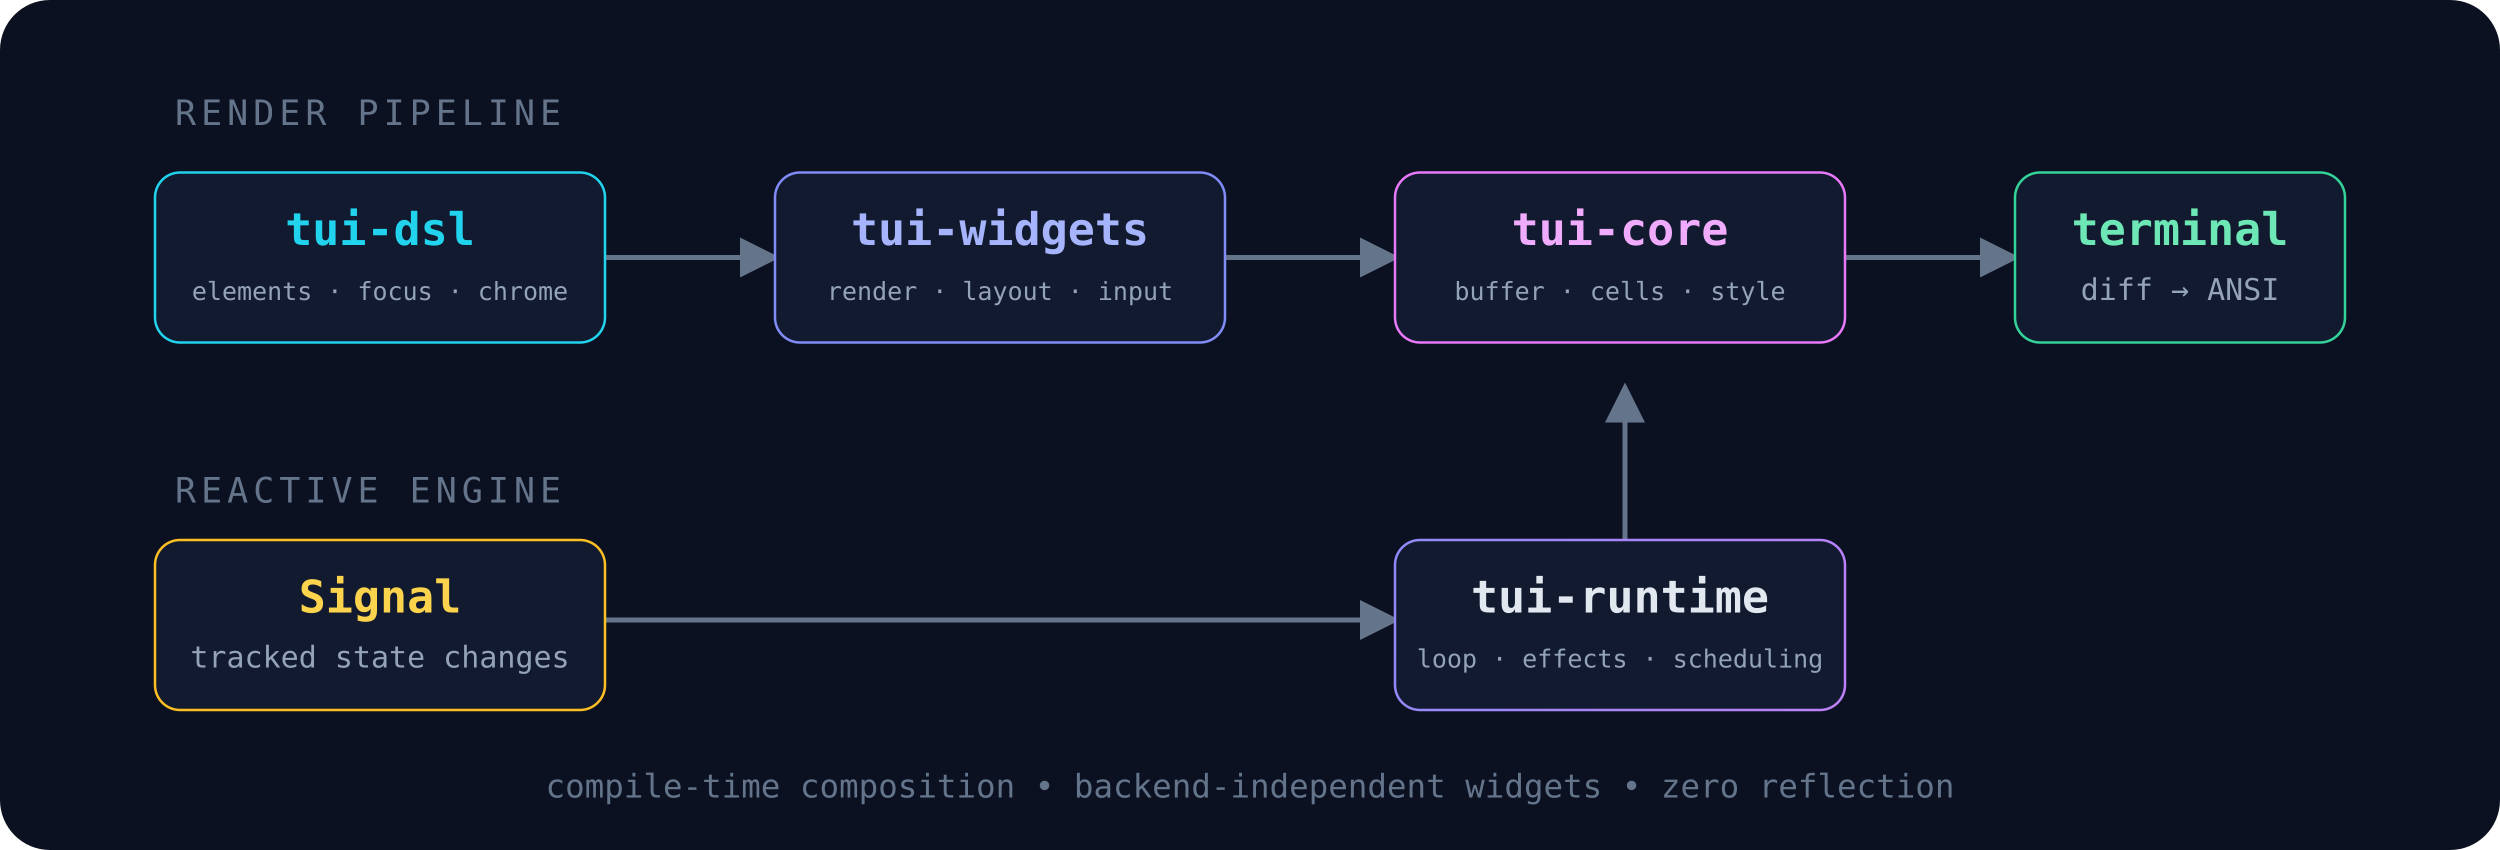
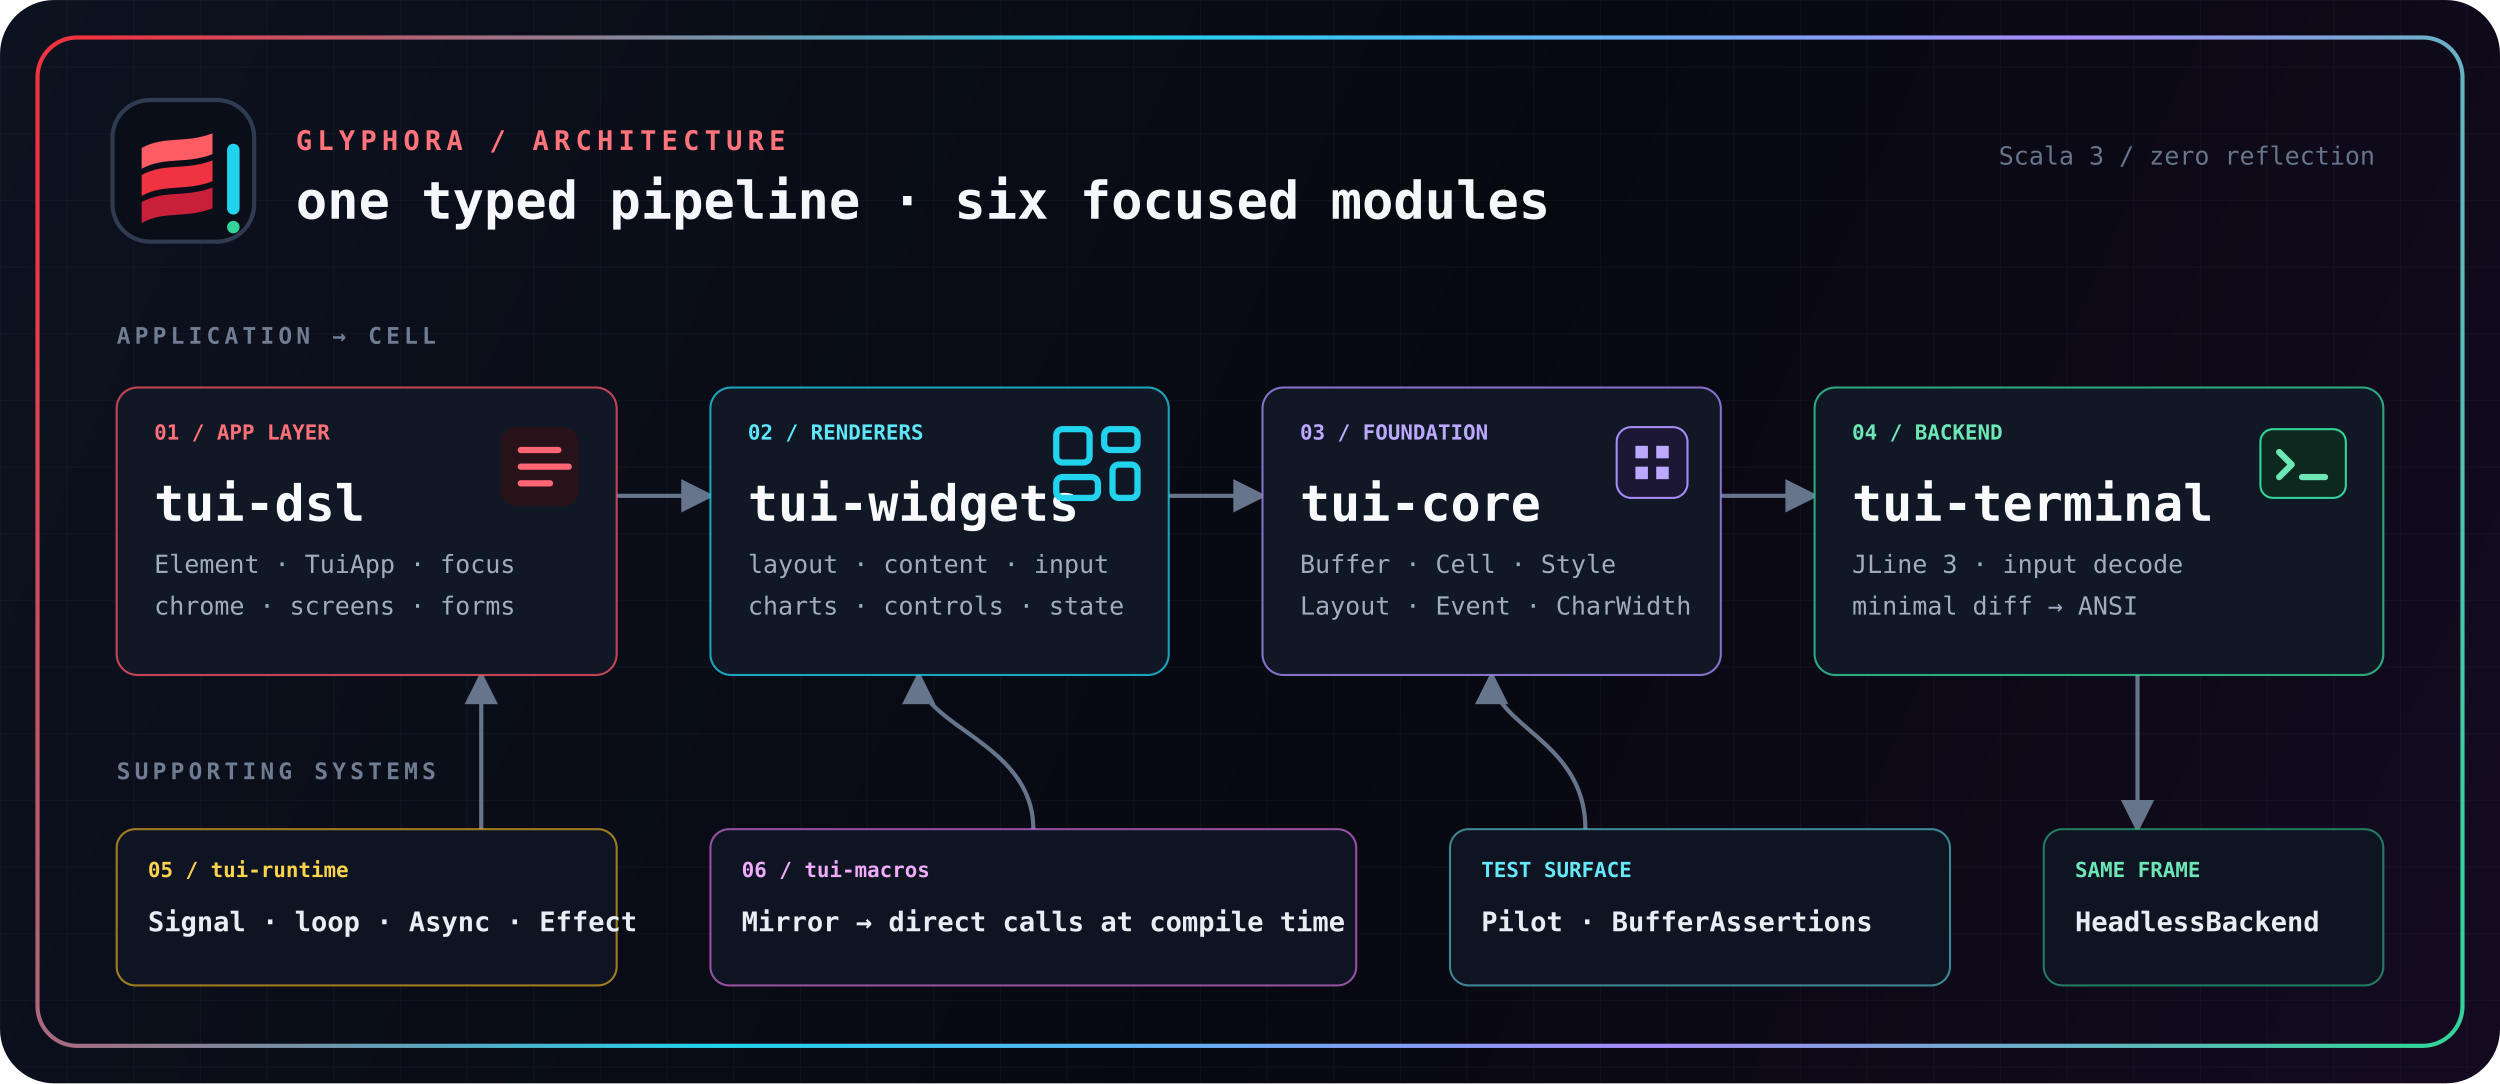
- <svg xmlns="http://www.w3.org/2000/svg" width="1000" height="340" viewBox="0 0 1000 340" role="img" aria-labelledby="title desc">
+ <svg xmlns="http://www.w3.org/2000/svg" width="1200" height="520" viewBox="0 0 1200 520" role="img" aria-labelledby="title desc">
  <defs>
-     <linearGradient id="g" x1="70" y1="40" x2="930" y2="300" gradientUnits="userSpaceOnUse">
-       <stop stop-color="#22D3EE" />
-       <stop offset=".5" stop-color="#818CF8" />
-       <stop offset="1" stop-color="#E879F9" />
+     <linearGradient id="canvas" x1="0" y1="0" x2="1200" y2="520" gradientUnits="userSpaceOnUse">
+       <stop stop-color="#0D1220" />
+       <stop offset=".56" stop-color="#070910" />
+       <stop offset="1" stop-color="#140A20" />
    </linearGradient>
+     <linearGradient id="edge" x1="42" y1="30" x2="1160" y2="490" gradientUnits="userSpaceOnUse">
+       <stop stop-color="#EF3340" />
+       <stop offset=".38" stop-color="#22D3EE" />
+       <stop offset=".72" stop-color="#A78BFA" />
+       <stop offset="1" stop-color="#34D399" />
+     </linearGradient>
+     <pattern id="grid" width="32" height="32" patternUnits="userSpaceOnUse">
+       <path d="M32 0H0V32" fill="none" stroke="#94A3B8" stroke-opacity=".045" />
+     </pattern>
    <marker id="arrow" markerWidth="8" markerHeight="8" refX="7" refY="4" orient="auto">
-       <path d="M0 0L8 4L0 8Z" fill="#64748B" />
+       <path d="M0 0L8 4L0 8Z" fill="#66758C" />
    </marker>
  </defs>
-   <rect width="1000" height="340" rx="20" fill="#0B1120" />
-   <g fill="none" stroke="#64748B" stroke-width="2" marker-end="url(#arrow)">
-     <path d="M242 103H310" />
-     <path d="M490 103H558" />
-     <path d="M738 103H806" />
-     <path d="M650 248V155" />
-     <path d="M242 248H558" />
+   <rect width="1200" height="520" rx="26" fill="url(#canvas)" />
+   <rect width="1200" height="520" rx="26" fill="url(#grid)" />
+   <rect x="18" y="18" width="1164" height="484" rx="19" fill="none" stroke="url(#edge)" stroke-width="2" />
+   <g aria-label="glyphora mark" transform="translate(54 48)">
+     <rect width="68" height="68" rx="18" fill="#0A0E19" stroke="#303B52" stroke-width="2" />
+     <path d="M14 23C25 17 35 21 48 16V26C35 31 25 27 14 33Z" fill="#FF5C64" />
+     <path d="M14 36C25 30 35 34 48 29V39C35 44 25 40 14 46Z" fill="#EF3340" />
+     <path d="M14 49C25 43 35 47 48 42V52C35 57 25 53 14 59Z" fill="#C91F3A" />
+     <rect x="55" y="21" width="6" height="34" rx="3" fill="#22D3EE" />
+     <circle cx="58" cy="61" r="3" fill="#34D399" />
  </g>
  <g font-family="ui-monospace, SFMono-Regular, Menlo, Consolas, monospace">
-     <text x="70" y="50" fill="#64748B" font-size="14" letter-spacing="2">RENDER PIPELINE</text>
-     <g>
-       <rect x="62" y="69" width="180" height="68" rx="10" fill="#111A2E" stroke="#22D3EE" />
-       <text x="152" y="98" text-anchor="middle" fill="#22D3EE" font-size="18" font-weight="700">tui-dsl</text>
-       <text x="152" y="120" text-anchor="middle" fill="#94A3B8" font-size="10">elements · focus · chrome</text>
+     <text x="142" y="72" fill="#FF737B" font-size="13" font-weight="700" letter-spacing="2.5">GLYPHORA / ARCHITECTURE</text>
+     <text x="142" y="105" fill="#F5F7FA" font-size="25" font-weight="700">one typed pipeline · six focused modules</text>
+     <text x="1140" y="79" text-anchor="end" fill="#66758C" font-size="12">Scala 3 / zero reflection</text>
+     <text x="56" y="165" fill="#6F7C91" font-size="11" font-weight="700" letter-spacing="2">APPLICATION → CELL</text>
+     <g fill="none" stroke="#66758C" stroke-width="2" marker-end="url(#arrow)">
+       <path d="M296 238H341" />
+       <path d="M561 238H606" />
+       <path d="M826 238H871" />
+       <path d="M231 398C231 358 231 343 231 324" />
+       <path d="M496 398C496 356 441 349 441 324" />
+       <path d="M761 398C761 355 716 349 716 324" />
+       <path d="M1026 324V398" />
    </g>
-     <g>
-       <rect x="310" y="69" width="180" height="68" rx="10" fill="#111A2E" stroke="#818CF8" />
-       <text x="400" y="98" text-anchor="middle" fill="#A5B4FC" font-size="18" font-weight="700">tui-widgets</text>
-       <text x="400" y="120" text-anchor="middle" fill="#94A3B8" font-size="10">render · layout · input</text>
+     <g transform="translate(56 186)">
+       <rect width="240" height="138" rx="10" fill="#101725" stroke="#EF5260" stroke-opacity=".8" />
+       <text x="18" y="25" fill="#FF7079" font-size="10" font-weight="700">01 / APP LAYER</text>
+       <text x="18" y="64" fill="#F8FAFC" font-size="24" font-weight="700">tui-dsl</text>
+       <text x="18" y="89" fill="#A1ADBE" font-size="12">Element · TuiApp · focus</text>
+       <text x="18" y="109" fill="#A1ADBE" font-size="12">chrome · screens · forms</text>
+       <rect x="184" y="19" width="38" height="38" rx="8" fill="#281219" />
+       <path d="M194 30H212M194 38H217M194 46H208" stroke="#FF6573" stroke-width="3" stroke-linecap="round" />
    </g>
-     <g>
-       <rect x="558" y="69" width="180" height="68" rx="10" fill="#111A2E" stroke="#E879F9" />
-       <text x="648" y="98" text-anchor="middle" fill="#F0ABFC" font-size="18" font-weight="700">tui-core</text>
-       <text x="648" y="120" text-anchor="middle" fill="#94A3B8" font-size="10">buffer · cells · style</text>
+     <g transform="translate(341 186)">
+       <rect width="220" height="138" rx="10" fill="#101725" stroke="#22D3EE" stroke-opacity=".75" />
+       <text x="18" y="25" fill="#5CE6F8" font-size="10" font-weight="700">02 / RENDERERS</text>
+       <text x="18" y="64" fill="#F8FAFC" font-size="24" font-weight="700">tui-widgets</text>
+       <text x="18" y="89" fill="#A1ADBE" font-size="12">layout · content · input</text>
+       <text x="18" y="109" fill="#A1ADBE" font-size="12">charts · controls · state</text>
+       <g transform="translate(166 20)" fill="none" stroke="#22D3EE" stroke-width="3">
+         <rect width="16" height="16" rx="3" />
+         <rect x="23" width="16" height="10" rx="3" />
+         <rect y="23" width="20" height="10" rx="3" />
+         <rect x="27" y="17" width="12" height="16" rx="3" />
+       </g>
    </g>
-     <g>
-       <rect x="806" y="69" width="132" height="68" rx="10" fill="#111A2E" stroke="#34D399" />
-       <text x="872" y="98" text-anchor="middle" fill="#6EE7B7" font-size="18" font-weight="700">terminal</text>
-       <text x="872" y="120" text-anchor="middle" fill="#94A3B8" font-size="12">diff → ANSI</text>
+     <g transform="translate(606 186)">
+       <rect width="220" height="138" rx="10" fill="#101725" stroke="#A78BFA" stroke-opacity=".78" />
+       <text x="18" y="25" fill="#BCA9FF" font-size="10" font-weight="700">03 / FOUNDATION</text>
+       <text x="18" y="64" fill="#F8FAFC" font-size="24" font-weight="700">tui-core</text>
+       <text x="18" y="89" fill="#A1ADBE" font-size="12">Buffer · Cell · Style</text>
+       <text x="18" y="109" fill="#A1ADBE" font-size="12">Layout · Event · CharWidth</text>
+       <g transform="translate(170 19)">
+         <rect width="34" height="34" rx="7" fill="#1C1834" stroke="#A78BFA" />
+         <path d="M9 9H15V15H9ZM19 9H25V15H19ZM9 19H15V25H9ZM19 19H25V25H19Z" fill="#BCA9FF" />
+       </g>
    </g>
-     <text x="70" y="201" fill="#64748B" font-size="14" letter-spacing="2">REACTIVE ENGINE</text>
-     <g>
-       <rect x="62" y="216" width="180" height="68" rx="10" fill="#111A2E" stroke="#FBBF24" />
-       <text x="152" y="245" text-anchor="middle" fill="#FCD34D" font-size="18" font-weight="700">Signal</text>
-       <text x="152" y="267" text-anchor="middle" fill="#94A3B8" font-size="12">tracked state changes</text>
+     <g transform="translate(871 186)">
+       <rect width="273" height="138" rx="10" fill="#101725" stroke="#34D399" stroke-opacity=".78" />
+       <text x="18" y="25" fill="#6EE7B7" font-size="10" font-weight="700">04 / BACKEND</text>
+       <text x="18" y="64" fill="#F8FAFC" font-size="24" font-weight="700">tui-terminal</text>
+       <text x="18" y="89" fill="#A1ADBE" font-size="12">JLine 3 · input decode</text>
+       <text x="18" y="109" fill="#A1ADBE" font-size="12">minimal diff → ANSI</text>
+       <rect x="214" y="20" width="41" height="33" rx="6" fill="#0D281F" stroke="#34D399" />
+       <path d="M223 31L229 37L223 43M234 43H245" fill="none" stroke="#6EE7B7" stroke-width="3" stroke-linecap="round" stroke-linejoin="round" />
    </g>
-     <g>
-       <rect x="558" y="216" width="180" height="68" rx="10" fill="#111A2E" stroke="url(#g)" />
-       <text x="648" y="245" text-anchor="middle" fill="#E2E8F0" font-size="18" font-weight="700">tui-runtime</text>
-       <text x="648" y="267" text-anchor="middle" fill="#94A3B8" font-size="10">loop · effects · scheduling</text>
+     <text x="56" y="374" fill="#6F7C91" font-size="11" font-weight="700" letter-spacing="2">SUPPORTING SYSTEMS</text>
+     <g transform="translate(56 398)">
+       <rect width="240" height="75" rx="9" fill="#0E1421" stroke="#FBBF24" stroke-opacity=".62" />
+       <text x="15" y="23" fill="#FCD34D" font-size="10" font-weight="700">05 / tui-runtime</text>
+       <text x="15" y="49" fill="#E9EDF4" font-size="13" font-weight="700">Signal · loop · Async · Effect</text>
    </g>
-     <text x="500" y="319" text-anchor="middle" fill="#64748B" font-size="13">compile-time composition • backend-independent widgets • zero reflection</text>
+     <g transform="translate(341 398)">
+       <rect width="310" height="75" rx="9" fill="#0E1421" stroke="#E879F9" stroke-opacity=".62" />
+       <text x="15" y="23" fill="#F0ABFC" font-size="10" font-weight="700">06 / tui-macros</text>
+       <text x="15" y="49" fill="#E9EDF4" font-size="13" font-weight="700">Mirror → direct calls at compile time</text>
+     </g>
+     <g transform="translate(696 398)">
+       <rect width="240" height="75" rx="9" fill="#0E1421" stroke="#67E8F9" stroke-opacity=".55" />
+       <text x="15" y="23" fill="#67E8F9" font-size="10" font-weight="700">TEST SURFACE</text>
+       <text x="15" y="49" fill="#E9EDF4" font-size="13" font-weight="700">Pilot · BufferAssertions</text>
+     </g>
+     <g transform="translate(981 398)">
+       <rect width="163" height="75" rx="9" fill="#0E1421" stroke="#34D399" stroke-opacity=".55" />
+       <text x="15" y="23" fill="#6EE7B7" font-size="10" font-weight="700">SAME FRAME</text>
+       <text x="15" y="49" fill="#E9EDF4" font-size="13" font-weight="700">HeadlessBackend</text>
+     </g>
  </g>
</svg>
